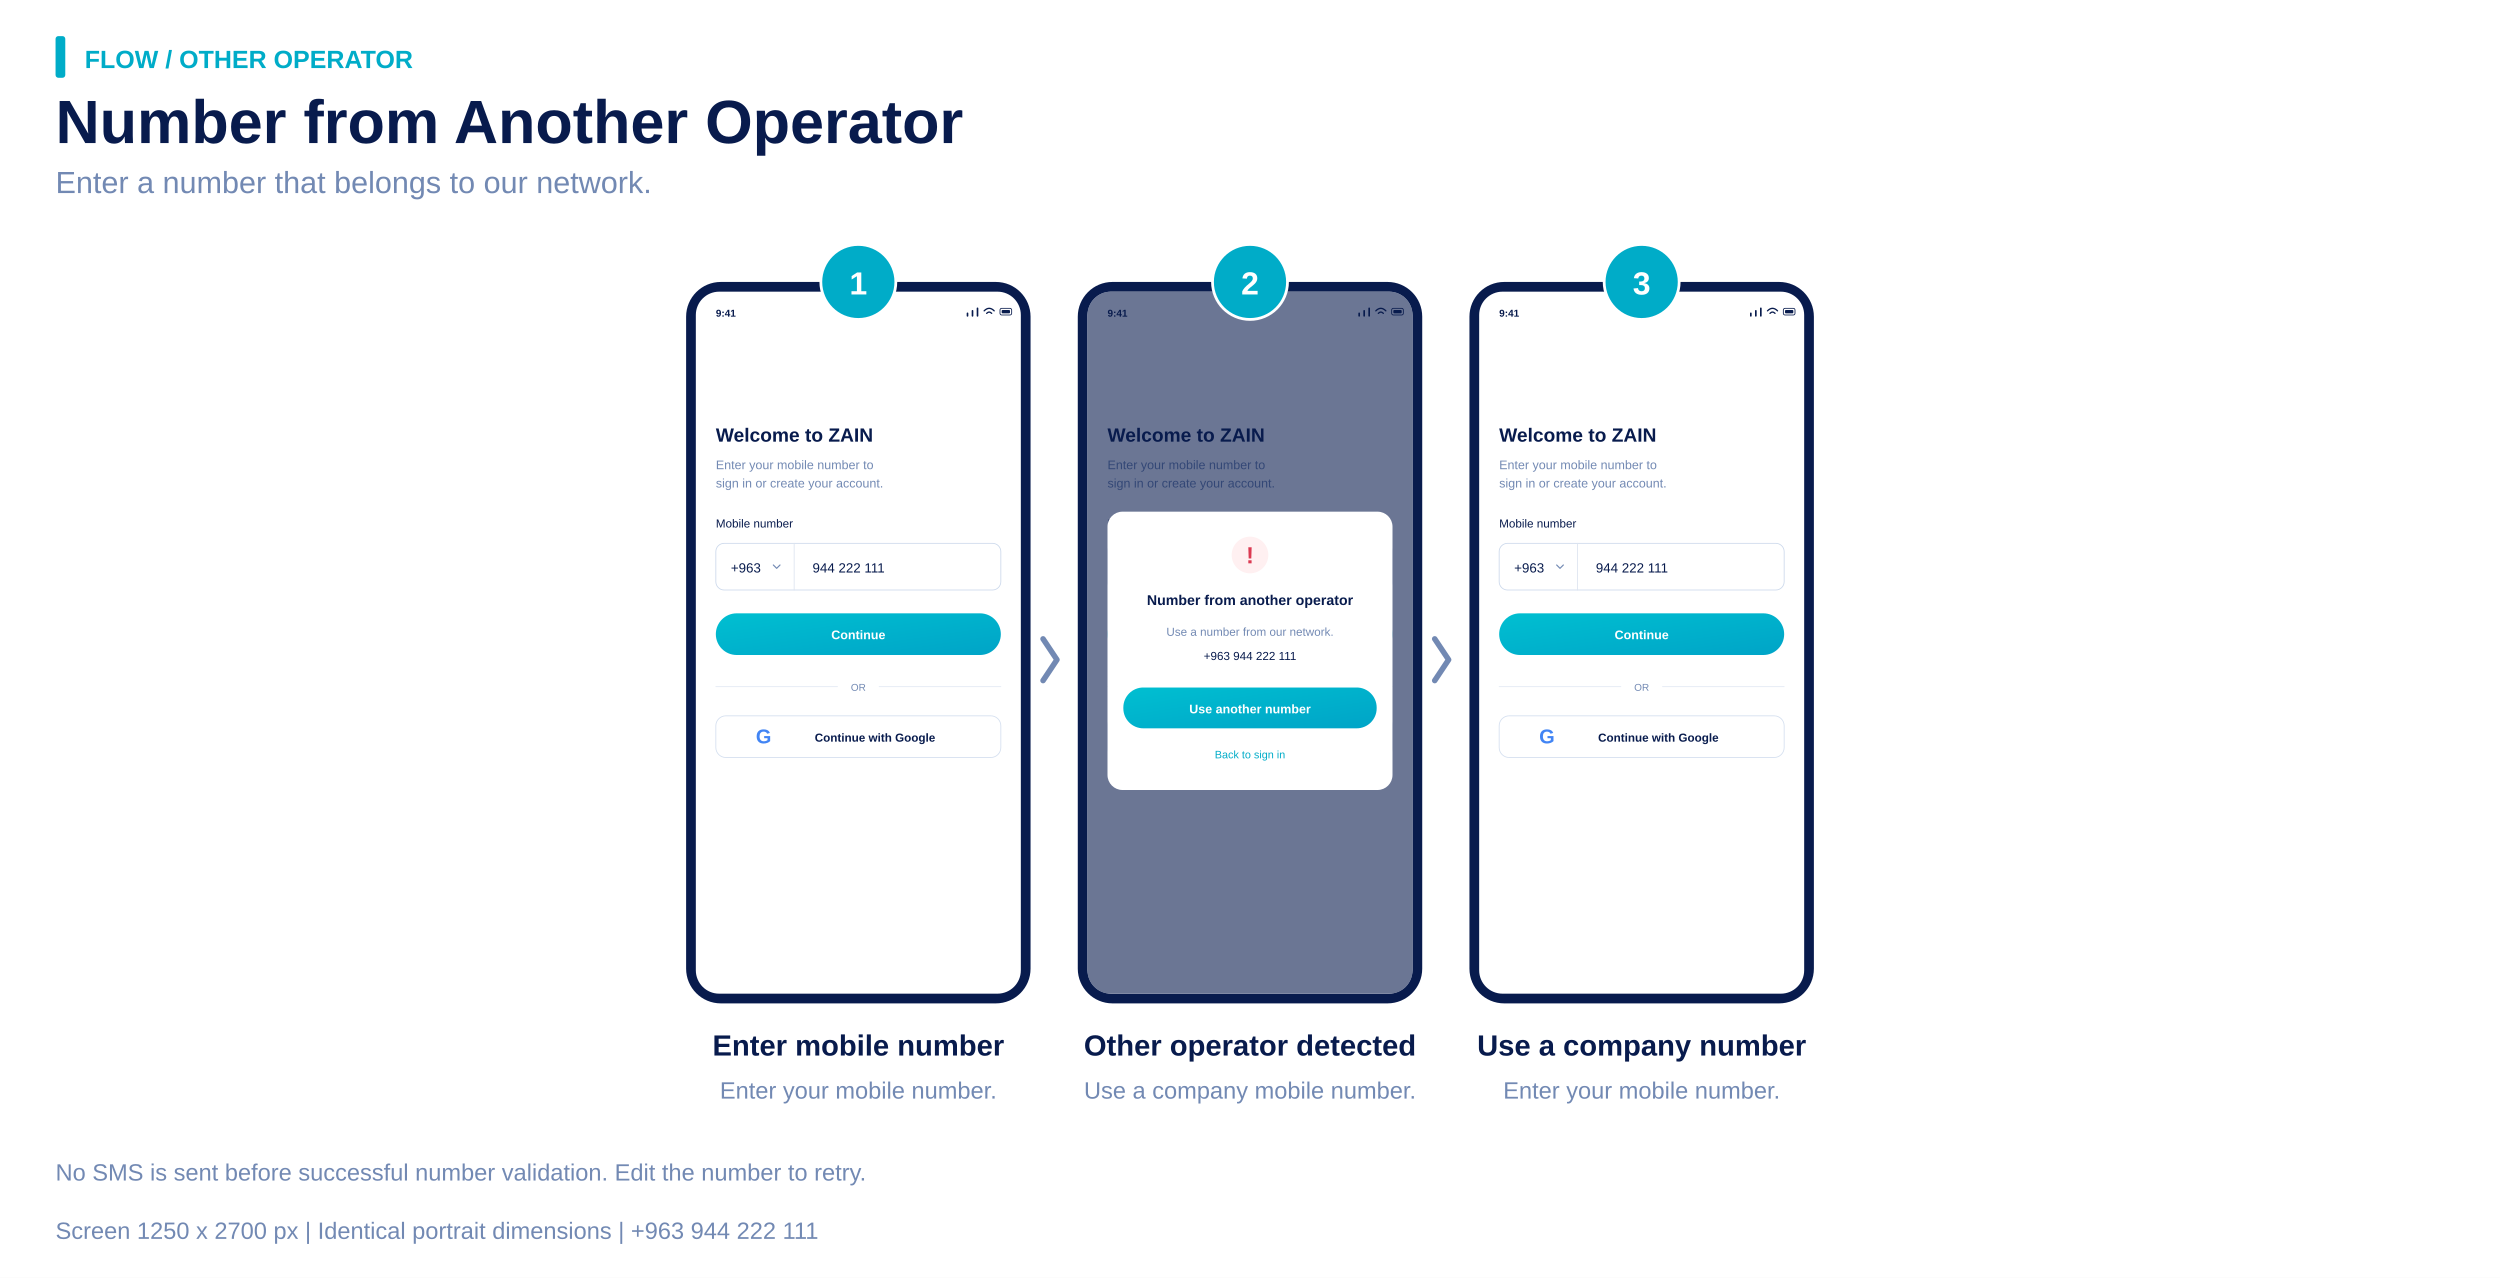
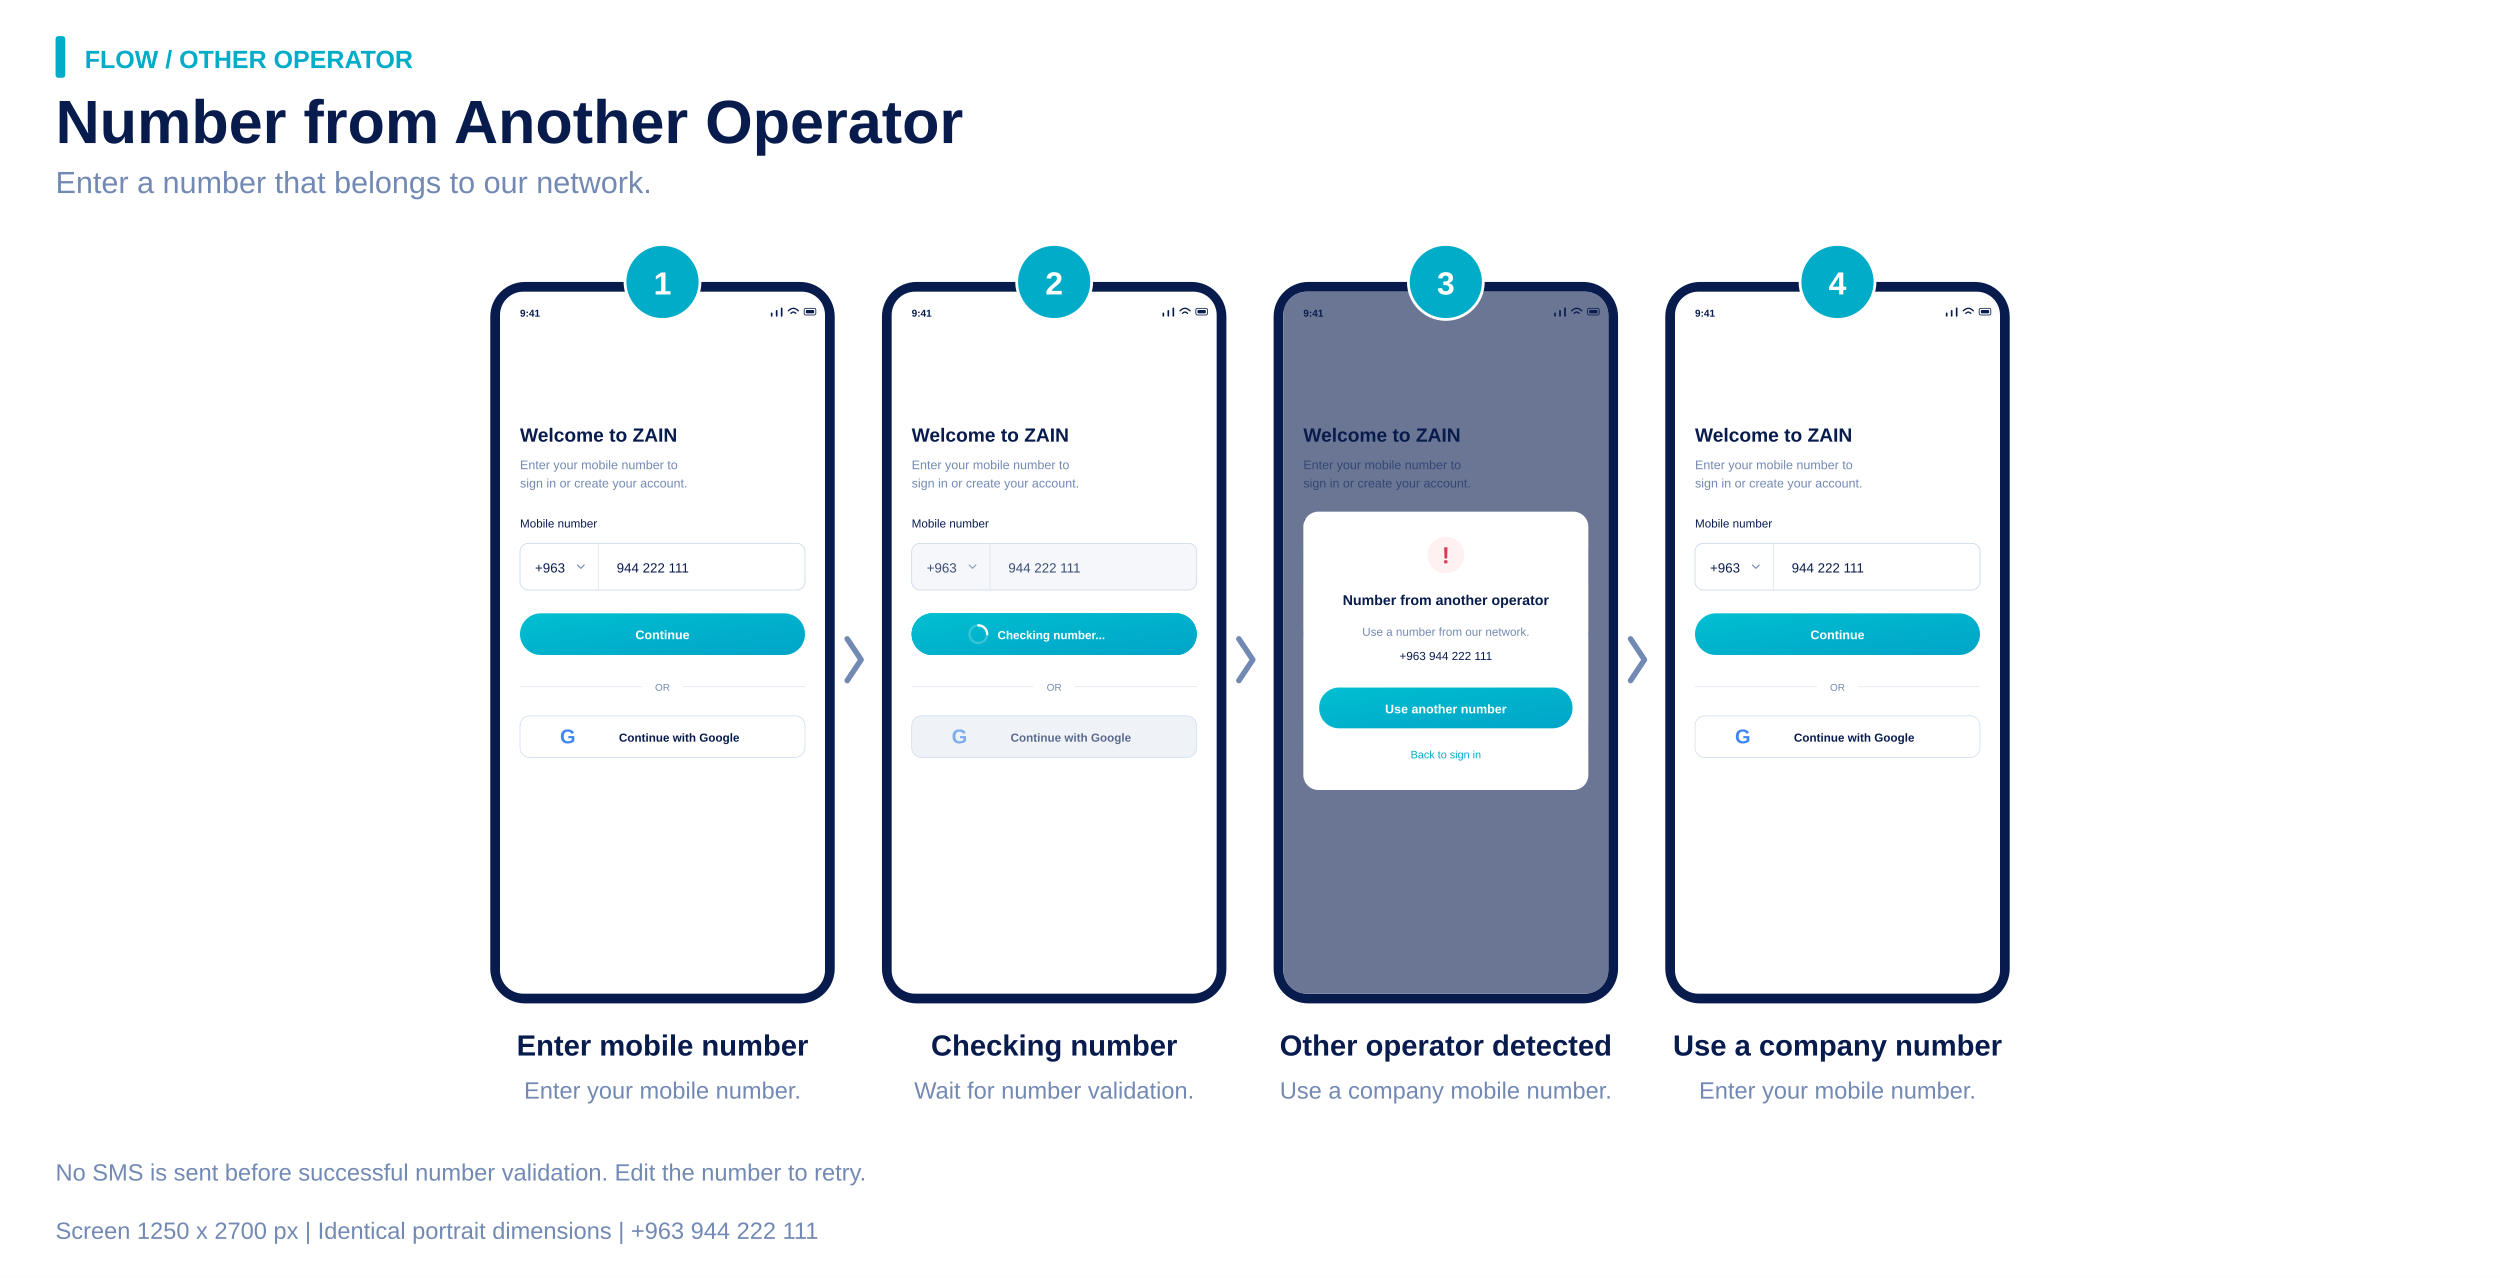
<svg xmlns="http://www.w3.org/2000/svg" width="1800" height="920" viewBox="0 0 1800 920" font-family="Arial, sans-serif">
  <rect x="0" y="0" width="1800" height="920" rx="0" fill="white" stroke="none" />
  <rect x="40" y="26" width="7" height="30" rx="2" fill="#00acc8" stroke="none" />
  <text x="61" y="49" font-size="18" fill="#00acc8" font-weight="bold" text-anchor="start">FLOW / OTHER OPERATOR</text>
  <text x="40" y="103" font-size="44" fill="#081b4d" font-weight="bold" text-anchor="start">Number from Another Operator</text>
  <text x="40" y="139" font-size="22" fill="#7289b3" font-weight="normal" text-anchor="start">Enter a number that belongs to our network.</text>
-   <rect x="494.0" y="203" width="248" height="519.44" rx="25" fill="#081b4d" stroke="none" />
-   <svg x="501.0" y="210" width="234" height="505.44" viewBox="0 0 390 842.4" overflow="hidden">
+   <rect x="353.0" y="203" width="248" height="519.44" rx="25" fill="#081b4d" stroke="none" />
+   <svg x="360.0" y="210" width="234" height="505.44" viewBox="0 0 390 842.4" overflow="hidden">
    <defs>
      <clipPath id="phone-05-other-operator-0">
        <rect width="390" height="842.4" rx="28" />
      </clipPath>
    </defs>
    <g clip-path="url(#phone-05-other-operator-0)">
      <defs>
        <linearGradient id="button" x2="1" y2="1">
          <stop stop-color="#00bfd1" />
          <stop offset="1" stop-color="#00a4c7" />
        </linearGradient>
        <linearGradient id="plan" x2="0.8" y2="1">
          <stop stop-color="#02b7d1" />
          <stop offset="1" stop-color="#074278" />
        </linearGradient>
        <linearGradient id="wave">
          <stop stop-color="#d9fbff" />
          <stop offset="1" stop-color="#83e3f3" />
        </linearGradient>
      </defs>
      <rect x="0" y="0" width="390" height="842.4" rx="0" fill="#ffffff" stroke="none" />
      <text x="24" y="30" font-size="12" fill="#081b4d" font-weight="bold" text-anchor="start">9:41</text>
      <path d="M 326 29 v -3 M 332 29 v -6 M 338 29 v -9" stroke="#081b4d" stroke-width="2" fill="none" stroke-linecap="round" stroke-linejoin="round" />
      <path d="M 346 23 q 6 -6 12 0 M 349 26 q 3 -3 6 0" stroke="#081b4d" stroke-width="1.6" fill="none" stroke-linecap="round" stroke-linejoin="round" />
      <rect x="365" y="20" width="14" height="8" rx="2" fill="white" stroke="#081b4d" />
      <rect x="367" y="22" width="10" height="4" rx="1" fill="#081b4d" stroke="none" />
      <text x="24" y="180" font-size="23" fill="#081b4d" font-weight="bold" text-anchor="start">Welcome to ZAIN</text>
      <text x="24" y="213" font-size="15" fill="#7289b3" font-weight="normal" text-anchor="start">Enter your mobile number to</text>
      <text x="24" y="235" font-size="15" fill="#7289b3" font-weight="normal" text-anchor="start">sign in or create your account.</text>
      <text x="24" y="283" font-size="14" fill="#081b4d" font-weight="normal" text-anchor="start">Mobile number</text>
      <rect x="24" y="302" width="342" height="56" rx="10" fill="white" stroke="#cbd8eb" />
      <path d="M 118 302 L 118 358" stroke="#dce4ef" stroke-width="1" fill="none" stroke-linecap="round" stroke-linejoin="round" />
      <text x="42" y="337" font-size="16" fill="#081b4d" font-weight="normal" text-anchor="start">+963</text>
      <text x="140" y="337" font-size="16" fill="#081b4d" font-weight="normal" text-anchor="start">944 222 111</text>
      <path d="M 93 328 l 4 4 l 4 -4" stroke="#7289b3" stroke-width="1.4" fill="none" stroke-linecap="round" stroke-linejoin="round" />
      <rect x="24" y="386" width="342" height="50" rx="25" fill="url(#button)" stroke="none" />
      <text x="195" y="417" font-size="15" fill="white" font-weight="bold" text-anchor="middle">Continue</text>
      <path d="M 24 474 H 170 M 220 474 H 366" stroke="#e1e8f3" stroke-width="1" fill="none" stroke-linecap="round" stroke-linejoin="round" />
      <text x="195" y="479" font-size="12" fill="#7289b3" font-weight="normal" text-anchor="middle">OR</text>
      <rect x="24" y="509" width="342" height="50" rx="12" fill="white" stroke="#d4dfef" />
      <text x="72" y="542" font-size="24" fill="#4285f4" font-weight="bold" text-anchor="start">G</text>
      <text x="215" y="540" font-size="14" fill="#081b4d" font-weight="bold" text-anchor="middle">Continue with Google</text>
    </g>
  </svg>
-   <circle cx="618.0" cy="203" r="27" fill="#00acc8" stroke="white" stroke-width="2" />
-   <text x="618.0" y="212" font-size="23" fill="white" font-weight="bold" text-anchor="middle">1</text>
-   <text x="618.0" y="760" font-size="21" fill="#081b4d" font-weight="bold" text-anchor="middle">Enter mobile number</text>
-   <text x="618.0" y="791" font-size="17" fill="#7289b3" font-weight="normal" text-anchor="middle">Enter your mobile number.</text>
-   <path d="M 751.0 460 l 10 15 l -10 15" stroke="#7289b3" stroke-width="4" fill="none" stroke-linecap="round" stroke-linejoin="round" />
-   <rect x="776.0" y="203" width="248" height="519.44" rx="25" fill="#081b4d" stroke="none" />
-   <svg x="783.0" y="210" width="234" height="505.44" viewBox="0 0 390 842.4" overflow="hidden">
+   <circle cx="477.0" cy="203" r="27" fill="#00acc8" stroke="white" stroke-width="2" />
+   <text x="477.0" y="212" font-size="23" fill="white" font-weight="bold" text-anchor="middle">1</text>
+   <text x="477.0" y="760" font-size="21" fill="#081b4d" font-weight="bold" text-anchor="middle">Enter mobile number</text>
+   <text x="477.0" y="791" font-size="17" fill="#7289b3" font-weight="normal" text-anchor="middle">Enter your mobile number.</text>
+   <path d="M 610.0 460 l 10 15 l -10 15" stroke="#7289b3" stroke-width="4" fill="none" stroke-linecap="round" stroke-linejoin="round" />
+   <rect x="635.0" y="203" width="248" height="519.44" rx="25" fill="#081b4d" stroke="none" />
+   <svg x="642.0" y="210" width="234" height="505.44" viewBox="0 0 390 842.4" overflow="hidden">
    <defs>
      <clipPath id="phone-05-other-operator-1">
        <rect width="390" height="842.4" rx="28" />
      </clipPath>
    </defs>
    <g clip-path="url(#phone-05-other-operator-1)">
+       <defs>
+         <linearGradient id="button" x2="1" y2="1">
+           <stop stop-color="#00bfd1" />
+           <stop offset="1" stop-color="#00a4c7" />
+         </linearGradient>
+         <linearGradient id="plan" x2="0.8" y2="1">
+           <stop stop-color="#02b7d1" />
+           <stop offset="1" stop-color="#074278" />
+         </linearGradient>
+         <linearGradient id="wave">
+           <stop stop-color="#d9fbff" />
+           <stop offset="1" stop-color="#83e3f3" />
+         </linearGradient>
+       </defs>
+       <rect x="0" y="0" width="390" height="842.4" rx="0" fill="#ffffff" stroke="none" />
+       <text x="24" y="30" font-size="12" fill="#081b4d" font-weight="bold" text-anchor="start">9:41</text>
+       <path d="M 326 29 v -3 M 332 29 v -6 M 338 29 v -9" stroke="#081b4d" stroke-width="2" fill="none" stroke-linecap="round" stroke-linejoin="round" />
+       <path d="M 346 23 q 6 -6 12 0 M 349 26 q 3 -3 6 0" stroke="#081b4d" stroke-width="1.6" fill="none" stroke-linecap="round" stroke-linejoin="round" />
+       <rect x="365" y="20" width="14" height="8" rx="2" fill="white" stroke="#081b4d" />
+       <rect x="367" y="22" width="10" height="4" rx="1" fill="#081b4d" stroke="none" />
+       <text x="24" y="180" font-size="23" fill="#081b4d" font-weight="bold" text-anchor="start">Welcome to ZAIN</text>
+       <text x="24" y="213" font-size="15" fill="#7289b3" font-weight="normal" text-anchor="start">Enter your mobile number to</text>
+       <text x="24" y="235" font-size="15" fill="#7289b3" font-weight="normal" text-anchor="start">sign in or create your account.</text>
+       <text x="24" y="283" font-size="14" fill="#081b4d" font-weight="normal" text-anchor="start">Mobile number</text>
+       <rect x="24" y="302" width="342" height="56" rx="10" fill="white" stroke="#cbd8eb" />
+       <path d="M 118 302 L 118 358" stroke="#dce4ef" stroke-width="1" fill="none" stroke-linecap="round" stroke-linejoin="round" />
+       <text x="42" y="337" font-size="16" fill="#081b4d" font-weight="normal" text-anchor="start">+963</text>
+       <text x="140" y="337" font-size="16" fill="#081b4d" font-weight="normal" text-anchor="start">944 222 111</text>
+       <path d="M 93 328 l 4 4 l 4 -4" stroke="#7289b3" stroke-width="1.4" fill="none" stroke-linecap="round" stroke-linejoin="round" />
+       <rect x="24" y="386" width="342" height="50" rx="25" fill="url(#button)" stroke="none" />
+       <text x="195" y="417" font-size="15" fill="white" font-weight="bold" text-anchor="middle">Continue</text>
+       <path d="M 24 474 H 170 M 220 474 H 366" stroke="#e1e8f3" stroke-width="1" fill="none" stroke-linecap="round" stroke-linejoin="round" />
+       <text x="195" y="479" font-size="12" fill="#7289b3" font-weight="normal" text-anchor="middle">OR</text>
+       <rect x="24" y="509" width="342" height="50" rx="12" fill="white" stroke="#d4dfef" />
+       <text x="72" y="542" font-size="24" fill="#4285f4" font-weight="bold" text-anchor="start">G</text>
+       <text x="215" y="540" font-size="14" fill="#081b4d" font-weight="bold" text-anchor="middle">Continue with Google</text>
+       <rect x="24" y="386" width="342" height="50" rx="25" fill="url(#button)" stroke="none" />
+       <rect x="24" y="386" width="342" height="50" rx="25" fill="url(#button)" stroke="none" />
+       <g transform="translate(104 411)">
+         <circle r="10.6" fill="none" stroke="white" stroke-opacity="0.22" stroke-width="2.8" />
+         <g class="loading-spinner">
+           <path d="M 0 -10.6 A 10.6 10.6 0 0 1 10.6 0" fill="none" stroke="white" stroke-width="2.8" stroke-linecap="round" />
+           <animateTransform attributeName="transform" type="rotate" from="0" to="360" dur="0.9s" repeatCount="indefinite" />
+         </g>
+       </g>
+       <text x="127" y="417" font-size="14" fill="white" font-weight="bold" text-anchor="start">Checking number...</text>
+       <rect x="24" y="302" width="342" height="56" rx="10" fill="#d6e0eb" opacity="0.25" />
+       <rect x="24" y="509" width="342" height="50" rx="12" fill="#d6e0eb" opacity="0.4" />
+     </g>
+   </svg>
+   <circle cx="759.0" cy="203" r="27" fill="#00acc8" stroke="white" stroke-width="2" />
+   <text x="759.0" y="212" font-size="23" fill="white" font-weight="bold" text-anchor="middle">2</text>
+   <text x="759.0" y="760" font-size="21" fill="#081b4d" font-weight="bold" text-anchor="middle">Checking number</text>
+   <text x="759.0" y="791" font-size="17" fill="#7289b3" font-weight="normal" text-anchor="middle">Wait for number validation.</text>
+   <path d="M 892.0 460 l 10 15 l -10 15" stroke="#7289b3" stroke-width="4" fill="none" stroke-linecap="round" stroke-linejoin="round" />
+   <rect x="917.0" y="203" width="248" height="519.44" rx="25" fill="#081b4d" stroke="none" />
+   <svg x="924.0" y="210" width="234" height="505.44" viewBox="0 0 390 842.4" overflow="hidden">
+     <defs>
+       <clipPath id="phone-05-other-operator-2">
+         <rect width="390" height="842.4" rx="28" />
+       </clipPath>
+     </defs>
+     <g clip-path="url(#phone-05-other-operator-2)">
      <defs>
        <linearGradient id="button" x2="1" y2="1">
          <stop stop-color="#00bfd1" />
          <stop offset="1" stop-color="#00a4c7" />
        </linearGradient>
        <linearGradient id="plan" x2="0.8" y2="1">
          <stop stop-color="#02b7d1" />
          <stop offset="1" stop-color="#074278" />
        </linearGradient>
        <linearGradient id="wave">
          <stop stop-color="#d9fbff" />
          <stop offset="1" stop-color="#83e3f3" />
        </linearGradient>
      </defs>
      <rect x="0" y="0" width="390" height="842.4" rx="0" fill="#ffffff" stroke="none" />
      <text x="24" y="30" font-size="12" fill="#081b4d" font-weight="bold" text-anchor="start">9:41</text>
      <path d="M 326 29 v -3 M 332 29 v -6 M 338 29 v -9" stroke="#081b4d" stroke-width="2" fill="none" stroke-linecap="round" stroke-linejoin="round" />
      <path d="M 346 23 q 6 -6 12 0 M 349 26 q 3 -3 6 0" stroke="#081b4d" stroke-width="1.6" fill="none" stroke-linecap="round" stroke-linejoin="round" />
      <rect x="365" y="20" width="14" height="8" rx="2" fill="white" stroke="#081b4d" />
      <rect x="367" y="22" width="10" height="4" rx="1" fill="#081b4d" stroke="none" />
      <text x="24" y="180" font-size="23" fill="#081b4d" font-weight="bold" text-anchor="start">Welcome to ZAIN</text>
      <text x="24" y="213" font-size="15" fill="#7289b3" font-weight="normal" text-anchor="start">Enter your mobile number to</text>
      <text x="24" y="235" font-size="15" fill="#7289b3" font-weight="normal" text-anchor="start">sign in or create your account.</text>
      <text x="24" y="283" font-size="14" fill="#081b4d" font-weight="normal" text-anchor="start">Mobile number</text>
      <rect x="24" y="302" width="342" height="56" rx="10" fill="white" stroke="#cbd8eb" />
      <path d="M 118 302 L 118 358" stroke="#dce4ef" stroke-width="1" fill="none" stroke-linecap="round" stroke-linejoin="round" />
      <text x="42" y="337" font-size="16" fill="#081b4d" font-weight="normal" text-anchor="start">+963</text>
      <text x="140" y="337" font-size="16" fill="#081b4d" font-weight="normal" text-anchor="start">944 222 111</text>
      <path d="M 93 328 l 4 4 l 4 -4" stroke="#7289b3" stroke-width="1.4" fill="none" stroke-linecap="round" stroke-linejoin="round" />
      <rect x="24" y="386" width="342" height="50" rx="25" fill="url(#button)" stroke="none" />
      <text x="195" y="417" font-size="15" fill="white" font-weight="bold" text-anchor="middle">Continue</text>
      <path d="M 24 474 H 170 M 220 474 H 366" stroke="#e1e8f3" stroke-width="1" fill="none" stroke-linecap="round" stroke-linejoin="round" />
      <text x="195" y="479" font-size="12" fill="#7289b3" font-weight="normal" text-anchor="middle">OR</text>
      <rect x="24" y="509" width="342" height="50" rx="12" fill="white" stroke="#d4dfef" />
      <text x="72" y="542" font-size="24" fill="#4285f4" font-weight="bold" text-anchor="start">G</text>
      <text x="215" y="540" font-size="14" fill="#081b4d" font-weight="bold" text-anchor="middle">Continue with Google</text>
      <rect width="390" height="842.4" fill="#081b4d" opacity="0.6" />
      <rect x="24" y="264" width="342" height="334" rx="18" fill="white" stroke="none" />
      <circle cx="195" cy="316" r="22" fill="#fff0f1" />
      <text x="195" y="326" font-size="28" fill="#db3a52" font-weight="bold" text-anchor="middle">!</text>
      <text x="195" y="376" font-size="17" fill="#081b4d" font-weight="bold" text-anchor="middle">Number from another operator</text>
      <text x="195" y="413" font-size="14" fill="#7289b3" font-weight="normal" text-anchor="middle">Use a number from our network.</text>
      <text x="195" y="442" font-size="14" fill="#081b4d" font-weight="normal" text-anchor="middle">+963 944 222 111</text>
      <rect x="43" y="475" width="304" height="49" rx="24" fill="url(#button)" stroke="none" />
      <text x="195" y="506" font-size="15" fill="white" font-weight="bold" text-anchor="middle">Use another number</text>
      <text x="195" y="560" font-size="13" fill="#00acc8" font-weight="normal" text-anchor="middle">Back to sign in</text>
    </g>
  </svg>
-   <circle cx="900.0" cy="203" r="27" fill="#00acc8" stroke="white" stroke-width="2" />
-   <text x="900.0" y="212" font-size="23" fill="white" font-weight="bold" text-anchor="middle">2</text>
-   <text x="900.0" y="760" font-size="21" fill="#081b4d" font-weight="bold" text-anchor="middle">Other operator detected</text>
-   <text x="900.0" y="791" font-size="17" fill="#7289b3" font-weight="normal" text-anchor="middle">Use a company mobile number.</text>
-   <path d="M 1033.0 460 l 10 15 l -10 15" stroke="#7289b3" stroke-width="4" fill="none" stroke-linecap="round" stroke-linejoin="round" />
-   <rect x="1058.0" y="203" width="248" height="519.44" rx="25" fill="#081b4d" stroke="none" />
-   <svg x="1065.0" y="210" width="234" height="505.44" viewBox="0 0 390 842.4" overflow="hidden">
-     <defs>
-       <clipPath id="phone-05-other-operator-2">
-         <rect width="390" height="842.4" rx="28" />
-       </clipPath>
-     </defs>
-     <g clip-path="url(#phone-05-other-operator-2)">
-       <defs>
-         <linearGradient id="button" x2="1" y2="1">
-           <stop stop-color="#00bfd1" />
-           <stop offset="1" stop-color="#00a4c7" />
-         </linearGradient>
-         <linearGradient id="plan" x2="0.8" y2="1">
-           <stop stop-color="#02b7d1" />
-           <stop offset="1" stop-color="#074278" />
-         </linearGradient>
-         <linearGradient id="wave">
-           <stop stop-color="#d9fbff" />
-           <stop offset="1" stop-color="#83e3f3" />
-         </linearGradient>
-       </defs>
-       <rect x="0" y="0" width="390" height="842.4" rx="0" fill="#ffffff" stroke="none" />
-       <text x="24" y="30" font-size="12" fill="#081b4d" font-weight="bold" text-anchor="start">9:41</text>
-       <path d="M 326 29 v -3 M 332 29 v -6 M 338 29 v -9" stroke="#081b4d" stroke-width="2" fill="none" stroke-linecap="round" stroke-linejoin="round" />
-       <path d="M 346 23 q 6 -6 12 0 M 349 26 q 3 -3 6 0" stroke="#081b4d" stroke-width="1.6" fill="none" stroke-linecap="round" stroke-linejoin="round" />
-       <rect x="365" y="20" width="14" height="8" rx="2" fill="white" stroke="#081b4d" />
-       <rect x="367" y="22" width="10" height="4" rx="1" fill="#081b4d" stroke="none" />
-       <text x="24" y="180" font-size="23" fill="#081b4d" font-weight="bold" text-anchor="start">Welcome to ZAIN</text>
-       <text x="24" y="213" font-size="15" fill="#7289b3" font-weight="normal" text-anchor="start">Enter your mobile number to</text>
-       <text x="24" y="235" font-size="15" fill="#7289b3" font-weight="normal" text-anchor="start">sign in or create your account.</text>
-       <text x="24" y="283" font-size="14" fill="#081b4d" font-weight="normal" text-anchor="start">Mobile number</text>
-       <rect x="24" y="302" width="342" height="56" rx="10" fill="white" stroke="#cbd8eb" />
-       <path d="M 118 302 L 118 358" stroke="#dce4ef" stroke-width="1" fill="none" stroke-linecap="round" stroke-linejoin="round" />
-       <text x="42" y="337" font-size="16" fill="#081b4d" font-weight="normal" text-anchor="start">+963</text>
-       <text x="140" y="337" font-size="16" fill="#081b4d" font-weight="normal" text-anchor="start">944 222 111</text>
-       <path d="M 93 328 l 4 4 l 4 -4" stroke="#7289b3" stroke-width="1.4" fill="none" stroke-linecap="round" stroke-linejoin="round" />
-       <rect x="24" y="386" width="342" height="50" rx="25" fill="url(#button)" stroke="none" />
-       <text x="195" y="417" font-size="15" fill="white" font-weight="bold" text-anchor="middle">Continue</text>
-       <path d="M 24 474 H 170 M 220 474 H 366" stroke="#e1e8f3" stroke-width="1" fill="none" stroke-linecap="round" stroke-linejoin="round" />
-       <text x="195" y="479" font-size="12" fill="#7289b3" font-weight="normal" text-anchor="middle">OR</text>
-       <rect x="24" y="509" width="342" height="50" rx="12" fill="white" stroke="#d4dfef" />
-       <text x="72" y="542" font-size="24" fill="#4285f4" font-weight="bold" text-anchor="start">G</text>
-       <text x="215" y="540" font-size="14" fill="#081b4d" font-weight="bold" text-anchor="middle">Continue with Google</text>
-     </g>
-   </svg>
-   <circle cx="1182.0" cy="203" r="27" fill="#00acc8" stroke="white" stroke-width="2" />
-   <text x="1182.0" y="212" font-size="23" fill="white" font-weight="bold" text-anchor="middle">3</text>
-   <text x="1182.0" y="760" font-size="21" fill="#081b4d" font-weight="bold" text-anchor="middle">Use a company number</text>
-   <text x="1182.0" y="791" font-size="17" fill="#7289b3" font-weight="normal" text-anchor="middle">Enter your mobile number.</text>
+   <circle cx="1041.0" cy="203" r="27" fill="#00acc8" stroke="white" stroke-width="2" />
+   <text x="1041.0" y="212" font-size="23" fill="white" font-weight="bold" text-anchor="middle">3</text>
+   <text x="1041.0" y="760" font-size="21" fill="#081b4d" font-weight="bold" text-anchor="middle">Other operator detected</text>
+   <text x="1041.0" y="791" font-size="17" fill="#7289b3" font-weight="normal" text-anchor="middle">Use a company mobile number.</text>
+   <path d="M 1174.0 460 l 10 15 l -10 15" stroke="#7289b3" stroke-width="4" fill="none" stroke-linecap="round" stroke-linejoin="round" />
+   <rect x="1199.0" y="203" width="248" height="519.44" rx="25" fill="#081b4d" stroke="none" />
+   <svg x="1206.0" y="210" width="234" height="505.44" viewBox="0 0 390 842.4" overflow="hidden">
+     <defs>
+       <clipPath id="phone-05-other-operator-3">
+         <rect width="390" height="842.4" rx="28" />
+       </clipPath>
+     </defs>
+     <g clip-path="url(#phone-05-other-operator-3)">
+       <defs>
+         <linearGradient id="button" x2="1" y2="1">
+           <stop stop-color="#00bfd1" />
+           <stop offset="1" stop-color="#00a4c7" />
+         </linearGradient>
+         <linearGradient id="plan" x2="0.8" y2="1">
+           <stop stop-color="#02b7d1" />
+           <stop offset="1" stop-color="#074278" />
+         </linearGradient>
+         <linearGradient id="wave">
+           <stop stop-color="#d9fbff" />
+           <stop offset="1" stop-color="#83e3f3" />
+         </linearGradient>
+       </defs>
+       <rect x="0" y="0" width="390" height="842.4" rx="0" fill="#ffffff" stroke="none" />
+       <text x="24" y="30" font-size="12" fill="#081b4d" font-weight="bold" text-anchor="start">9:41</text>
+       <path d="M 326 29 v -3 M 332 29 v -6 M 338 29 v -9" stroke="#081b4d" stroke-width="2" fill="none" stroke-linecap="round" stroke-linejoin="round" />
+       <path d="M 346 23 q 6 -6 12 0 M 349 26 q 3 -3 6 0" stroke="#081b4d" stroke-width="1.6" fill="none" stroke-linecap="round" stroke-linejoin="round" />
+       <rect x="365" y="20" width="14" height="8" rx="2" fill="white" stroke="#081b4d" />
+       <rect x="367" y="22" width="10" height="4" rx="1" fill="#081b4d" stroke="none" />
+       <text x="24" y="180" font-size="23" fill="#081b4d" font-weight="bold" text-anchor="start">Welcome to ZAIN</text>
+       <text x="24" y="213" font-size="15" fill="#7289b3" font-weight="normal" text-anchor="start">Enter your mobile number to</text>
+       <text x="24" y="235" font-size="15" fill="#7289b3" font-weight="normal" text-anchor="start">sign in or create your account.</text>
+       <text x="24" y="283" font-size="14" fill="#081b4d" font-weight="normal" text-anchor="start">Mobile number</text>
+       <rect x="24" y="302" width="342" height="56" rx="10" fill="white" stroke="#cbd8eb" />
+       <path d="M 118 302 L 118 358" stroke="#dce4ef" stroke-width="1" fill="none" stroke-linecap="round" stroke-linejoin="round" />
+       <text x="42" y="337" font-size="16" fill="#081b4d" font-weight="normal" text-anchor="start">+963</text>
+       <text x="140" y="337" font-size="16" fill="#081b4d" font-weight="normal" text-anchor="start">944 222 111</text>
+       <path d="M 93 328 l 4 4 l 4 -4" stroke="#7289b3" stroke-width="1.4" fill="none" stroke-linecap="round" stroke-linejoin="round" />
+       <rect x="24" y="386" width="342" height="50" rx="25" fill="url(#button)" stroke="none" />
+       <text x="195" y="417" font-size="15" fill="white" font-weight="bold" text-anchor="middle">Continue</text>
+       <path d="M 24 474 H 170 M 220 474 H 366" stroke="#e1e8f3" stroke-width="1" fill="none" stroke-linecap="round" stroke-linejoin="round" />
+       <text x="195" y="479" font-size="12" fill="#7289b3" font-weight="normal" text-anchor="middle">OR</text>
+       <rect x="24" y="509" width="342" height="50" rx="12" fill="white" stroke="#d4dfef" />
+       <text x="72" y="542" font-size="24" fill="#4285f4" font-weight="bold" text-anchor="start">G</text>
+       <text x="215" y="540" font-size="14" fill="#081b4d" font-weight="bold" text-anchor="middle">Continue with Google</text>
+     </g>
+   </svg>
+   <circle cx="1323.0" cy="203" r="27" fill="#00acc8" stroke="white" stroke-width="2" />
+   <text x="1323.0" y="212" font-size="23" fill="white" font-weight="bold" text-anchor="middle">4</text>
+   <text x="1323.0" y="760" font-size="21" fill="#081b4d" font-weight="bold" text-anchor="middle">Use a company number</text>
+   <text x="1323.0" y="791" font-size="17" fill="#7289b3" font-weight="normal" text-anchor="middle">Enter your mobile number.</text>
  <text x="40" y="850" font-size="17" fill="#7289b3" font-weight="normal" text-anchor="start">No SMS is sent before successful number validation. Edit the number to retry.</text>
  <text x="40" y="892" font-size="17" fill="#7289b3" font-weight="normal" text-anchor="start">Screen 1250 x 2700 px  |  Identical portrait dimensions  |  +963 944 222 111</text>
</svg>
